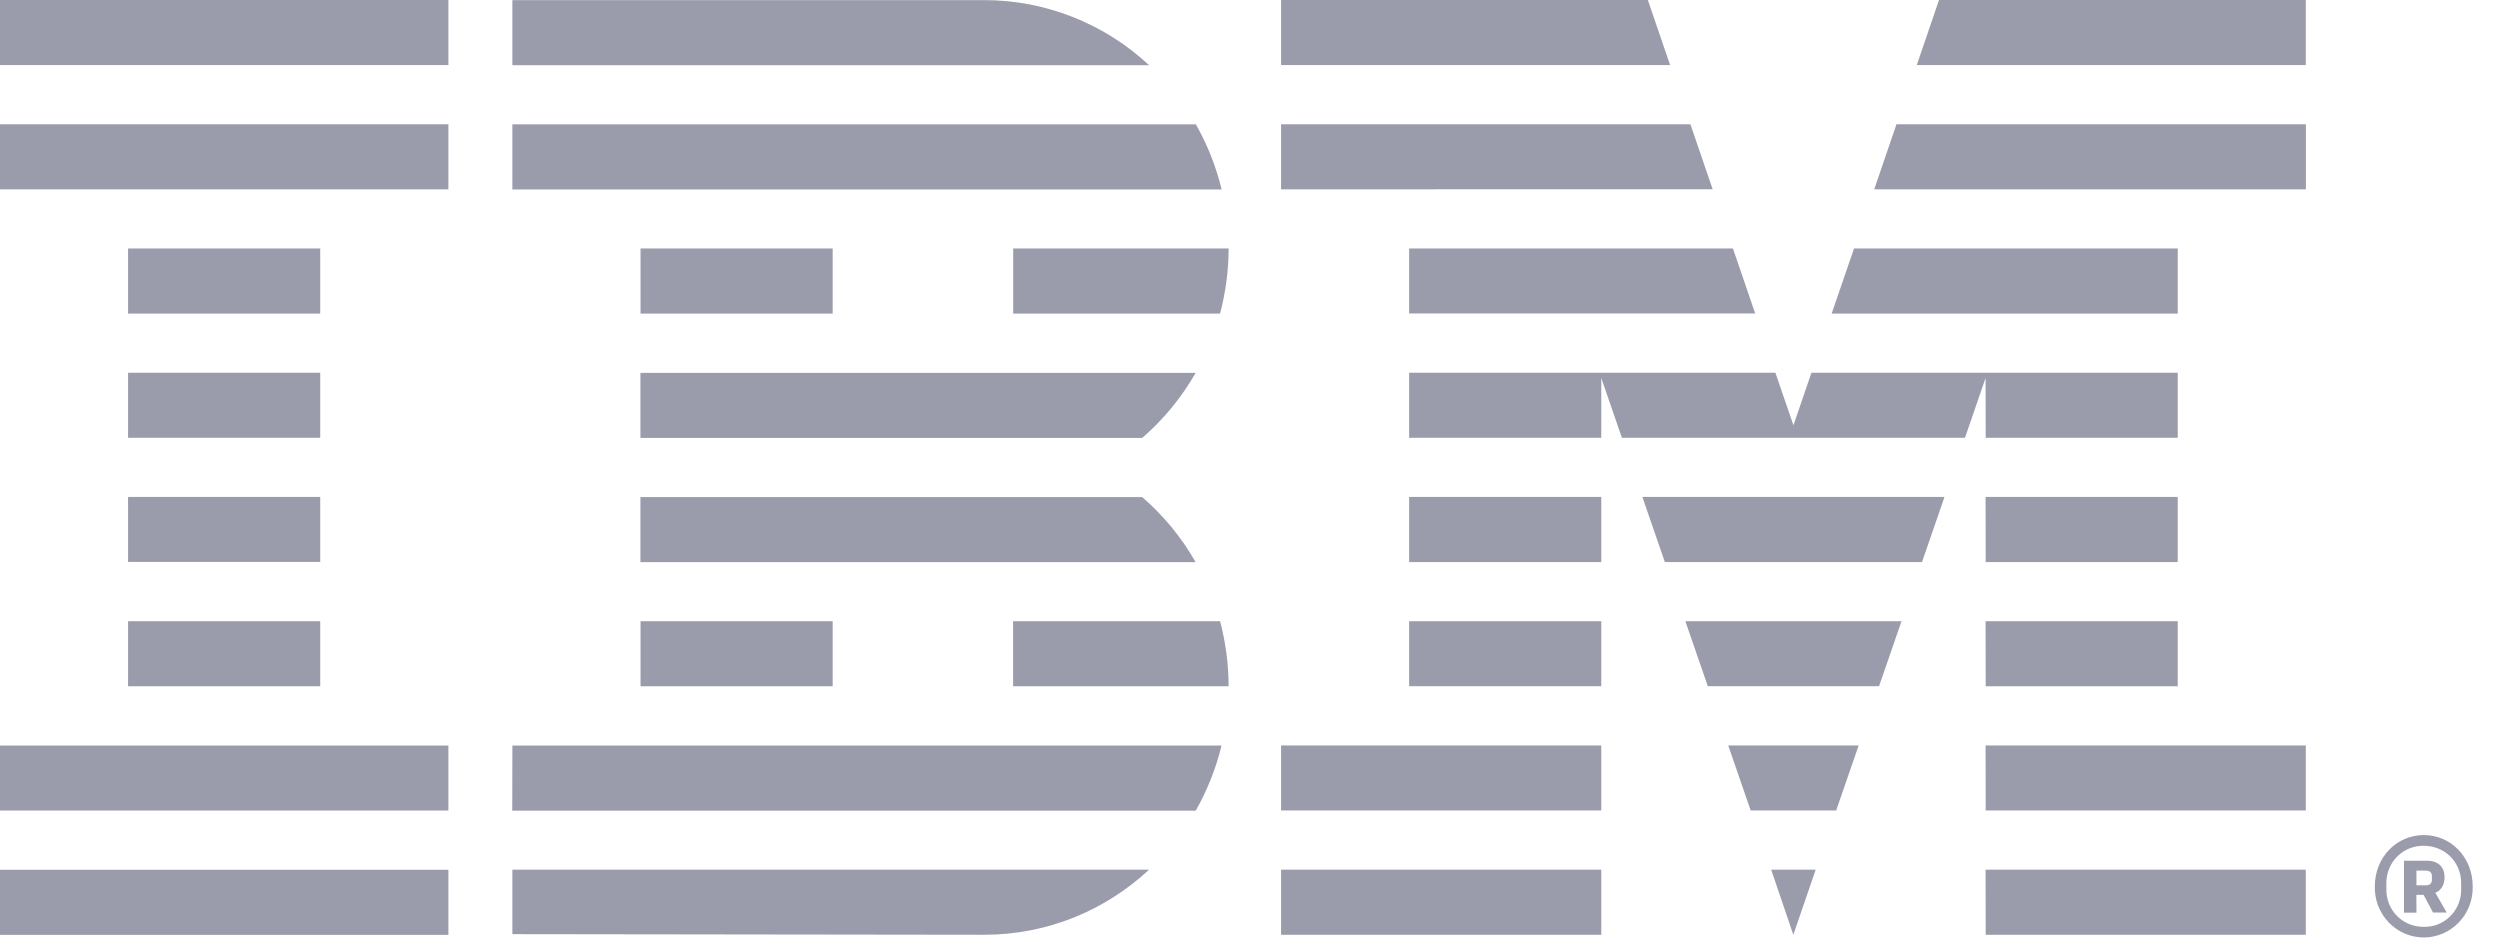
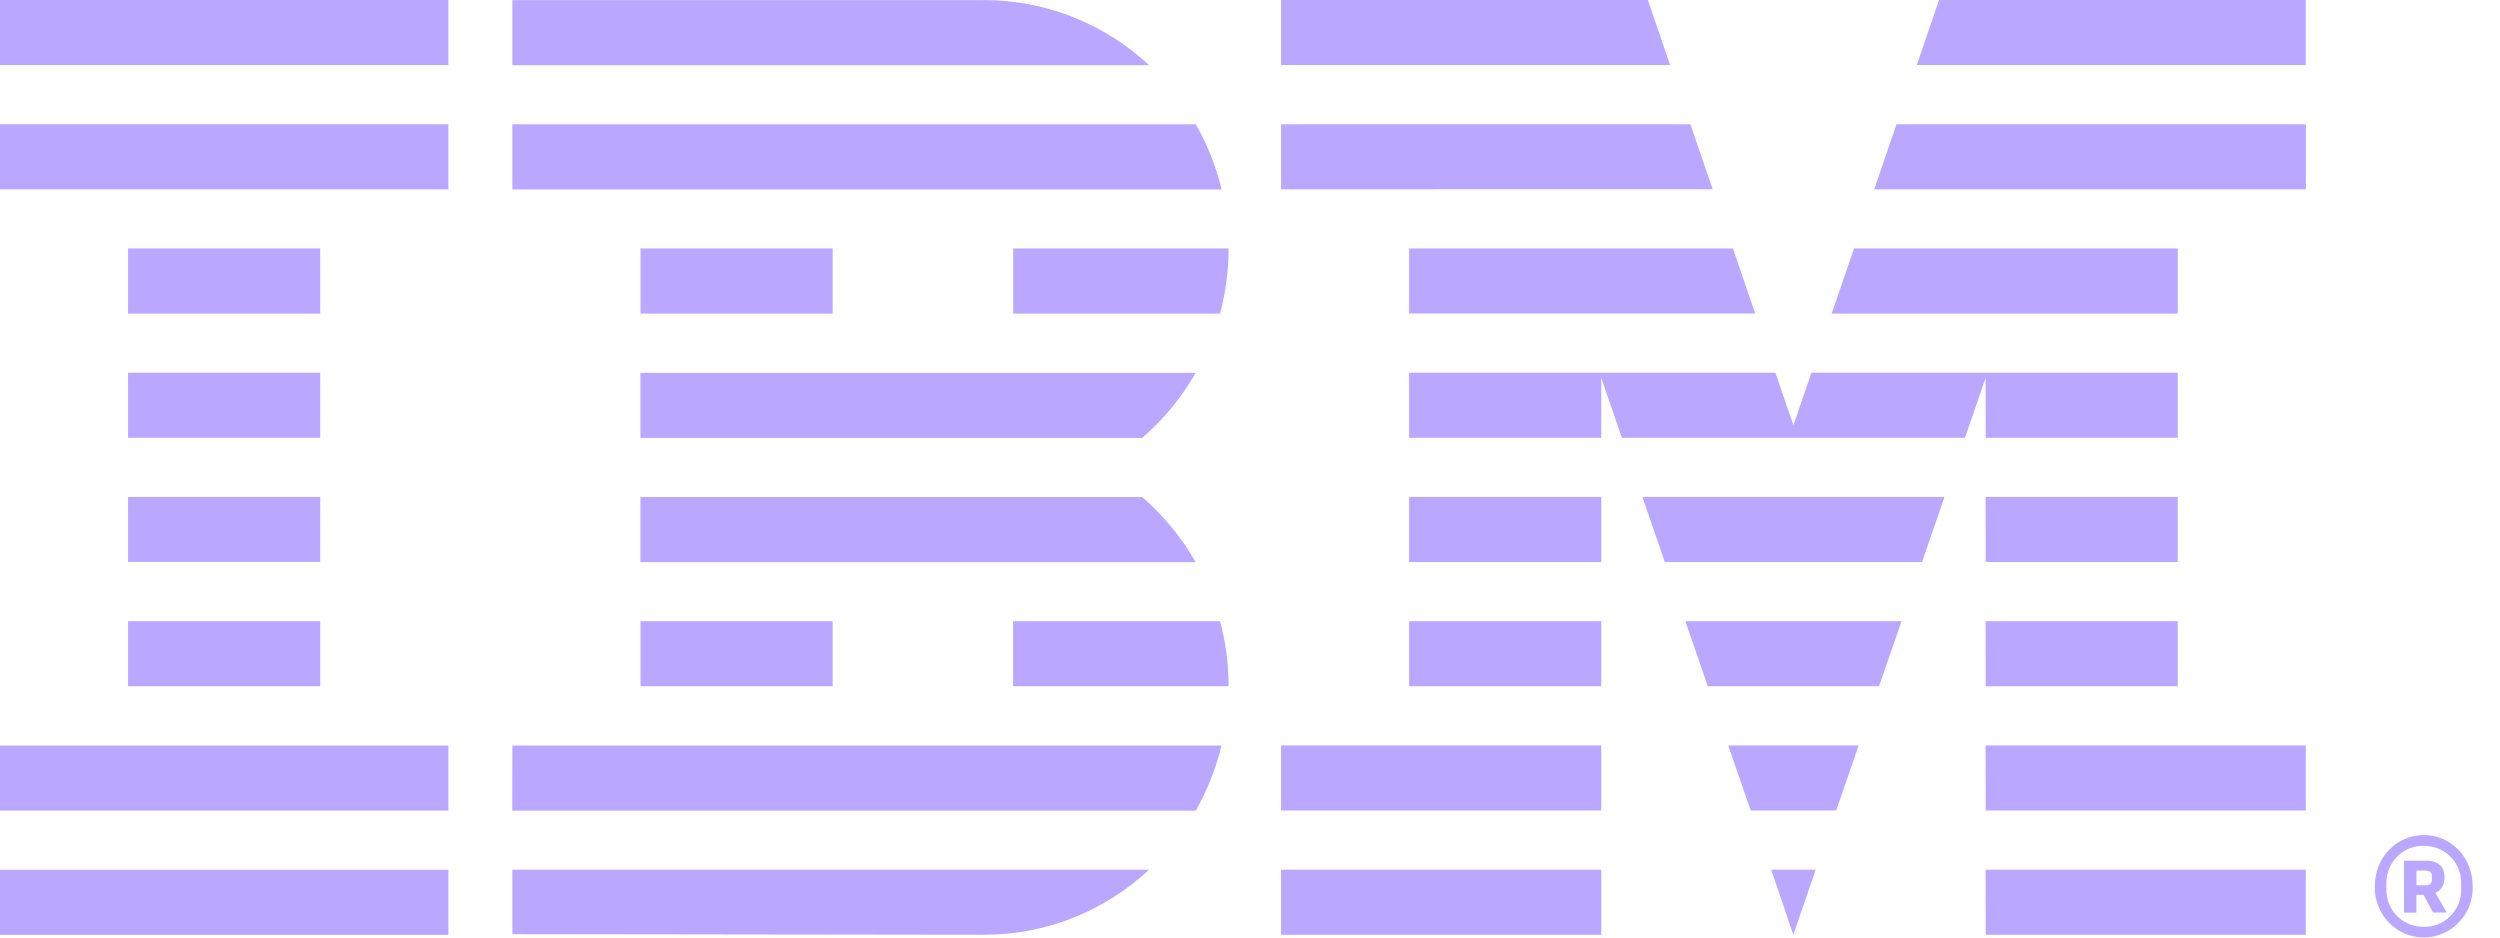
<svg xmlns="http://www.w3.org/2000/svg" width="112" height="42" viewBox="0 0 112 42" fill="none">
-   <path d="M108.673 39.663C108.848 39.663 108.949 39.584 108.949 39.416V39.247C108.949 39.084 108.848 39.004 108.673 39.004H108.257V39.659L108.673 39.663ZM108.257 40.888H107.699V38.56H108.737C109.254 38.56 109.517 38.869 109.517 39.294C109.517 39.663 109.351 39.897 109.102 39.995L109.614 40.883H109L108.576 40.089H108.253L108.257 40.888ZM110.26 39.85V39.56C110.26 38.626 109.536 37.892 108.585 37.892C108.366 37.887 108.148 37.927 107.944 38.008C107.741 38.09 107.555 38.212 107.399 38.368C107.243 38.523 107.119 38.709 107.035 38.914C106.951 39.119 106.908 39.339 106.909 39.56V39.85C106.909 40.785 107.629 41.523 108.585 41.523C108.804 41.528 109.022 41.489 109.227 41.407C109.43 41.325 109.616 41.202 109.772 41.046C109.929 40.89 110.052 40.704 110.136 40.498C110.22 40.293 110.262 40.072 110.26 39.85ZM106.392 39.71C106.392 38.401 107.371 37.411 108.585 37.411C109.803 37.411 110.777 38.406 110.777 39.705C110.786 40.003 110.736 40.299 110.629 40.576C110.523 40.854 110.363 41.107 110.159 41.321C109.955 41.535 109.71 41.705 109.44 41.822C109.169 41.938 108.879 41.999 108.585 42C108.291 41.999 108.001 41.938 107.731 41.822C107.461 41.706 107.217 41.536 107.012 41.322C106.808 41.109 106.648 40.856 106.542 40.58C106.435 40.303 106.384 40.007 106.392 39.71ZM74.821 2.916L73.824 0H57.392V2.916H74.821ZM76.727 8.478L75.73 5.566H57.392V8.482L76.727 8.478ZM88.959 41.878H103.3V38.962H88.954L88.959 41.878ZM88.959 36.308H103.3V33.396H88.954L88.959 36.308ZM88.959 30.746H97.563V27.83H88.954L88.959 30.746ZM88.959 25.18H97.563V22.264H88.954L88.959 25.18ZM88.959 19.614H97.563V16.698H81.153L80.346 19.053L79.538 16.698H63.129V19.614H71.737V16.932L72.661 19.614H88.031L88.954 16.932L88.959 19.614ZM97.563 11.132H83.06L82.058 14.048H97.563V11.132ZM63.129 25.18H71.737V22.264H63.129V25.18ZM63.129 30.742H71.737V27.83H63.129V30.742ZM57.392 36.308H71.737V33.396H57.392V36.308ZM57.392 41.878H71.737V38.962H57.392V41.878ZM86.868 0L85.871 2.916H103.3V0H86.868ZM83.965 8.482H103.304V5.566H84.962L83.965 8.482ZM63.129 14.044H78.633L77.636 11.132H63.129V14.044ZM74.585 25.18H86.106L87.113 22.264H73.579L74.585 25.18ZM76.51 30.742H84.181L85.188 27.83H75.504L76.51 30.742ZM78.43 36.308H82.261L83.268 33.396H77.424L78.43 36.308ZM80.341 41.878L81.343 38.962H79.349L80.341 41.878ZM22.954 41.85L44.085 41.878C46.956 41.878 49.531 40.771 51.479 38.962H22.954V41.85ZM45.386 27.83V30.746H55.042C55.042 29.737 54.904 28.76 54.659 27.83H45.386ZM28.696 30.746H37.304V27.83H28.696V30.746ZM45.391 14.048H54.659C54.904 13.118 55.042 12.142 55.042 11.132H45.391V14.048ZM28.696 14.048H37.304V11.132H28.696V14.048ZM44.08 0.005H22.954V2.921H51.479C49.464 1.042 46.819 0.001 44.08 0.005ZM53.57 5.571H22.954V8.487H54.729C54.482 7.465 54.093 6.483 53.575 5.571H53.57ZM28.691 16.703V19.619H51.17C52.125 18.797 52.933 17.81 53.566 16.703H28.691ZM51.17 22.269H28.691V25.185H53.566C52.937 24.082 52.127 23.096 51.17 22.269ZM22.949 36.317H53.57C54.078 35.415 54.475 34.438 54.724 33.401H22.954L22.949 36.317ZM0 2.916H20.088V0H0V2.916ZM0 8.482H20.088V5.566H0V8.482ZM5.737 14.048H14.346V11.132H5.737V14.048ZM5.737 19.614H14.346V16.698H5.737V19.614ZM5.737 25.176H14.346V22.264H5.737V25.176ZM5.737 30.746H14.346V27.83H5.737V30.746ZM0 36.312H20.088V33.401H0V36.312ZM0 41.883H20.088V38.967H0V41.883Z" fill="#9A9CAC" />
+   <path d="M108.673 39.663C108.848 39.663 108.949 39.584 108.949 39.416V39.247C108.949 39.084 108.848 39.004 108.673 39.004H108.257V39.659L108.673 39.663ZM108.257 40.888H107.699V38.56H108.737C109.254 38.56 109.517 38.869 109.517 39.294C109.517 39.663 109.351 39.897 109.102 39.995L109.614 40.883H109L108.576 40.089H108.253L108.257 40.888ZM110.26 39.85V39.56C110.26 38.626 109.536 37.892 108.585 37.892C108.366 37.887 108.148 37.927 107.944 38.008C107.741 38.09 107.555 38.212 107.399 38.368C107.243 38.523 107.119 38.709 107.035 38.914C106.951 39.119 106.908 39.339 106.909 39.56V39.85C106.909 40.785 107.629 41.523 108.585 41.523C108.804 41.528 109.022 41.489 109.227 41.407C109.43 41.325 109.616 41.202 109.772 41.046C109.929 40.89 110.052 40.704 110.136 40.498C110.22 40.293 110.262 40.072 110.26 39.85ZM106.392 39.71C106.392 38.401 107.371 37.411 108.585 37.411C109.803 37.411 110.777 38.406 110.777 39.705C110.786 40.003 110.736 40.299 110.629 40.576C110.523 40.854 110.363 41.107 110.159 41.321C109.955 41.535 109.71 41.705 109.44 41.822C109.169 41.938 108.879 41.999 108.585 42C108.291 41.999 108.001 41.938 107.731 41.822C107.461 41.706 107.217 41.536 107.012 41.322C106.808 41.109 106.648 40.856 106.542 40.58C106.435 40.303 106.384 40.007 106.392 39.71ZM74.821 2.916L73.824 0H57.392V2.916H74.821ZM76.727 8.478L75.73 5.566H57.392V8.482L76.727 8.478ZM88.959 41.878H103.3V38.962H88.954L88.959 41.878ZM88.959 36.308H103.3V33.396H88.954L88.959 36.308ZM88.959 30.746H97.563V27.83H88.954L88.959 30.746ZM88.959 25.18H97.563V22.264H88.954L88.959 25.18ZM88.959 19.614H97.563V16.698H81.153L80.346 19.053L79.538 16.698H63.129V19.614H71.737V16.932L72.661 19.614H88.031L88.954 16.932L88.959 19.614ZM97.563 11.132H83.06L82.058 14.048H97.563V11.132ZM63.129 25.18H71.737V22.264H63.129V25.18ZM63.129 30.742H71.737V27.83H63.129V30.742ZM57.392 36.308H71.737V33.396H57.392V36.308ZM57.392 41.878H71.737V38.962H57.392V41.878ZM86.868 0L85.871 2.916H103.3V0H86.868ZM83.965 8.482H103.304V5.566H84.962L83.965 8.482ZM63.129 14.044H78.633L77.636 11.132H63.129V14.044ZM74.585 25.18H86.106L87.113 22.264H73.579L74.585 25.18ZM76.51 30.742H84.181L85.188 27.83H75.504L76.51 30.742ZM78.43 36.308H82.261L83.268 33.396H77.424L78.43 36.308ZM80.341 41.878L81.343 38.962H79.349L80.341 41.878ZM22.954 41.85L44.085 41.878C46.956 41.878 49.531 40.771 51.479 38.962H22.954V41.85ZM45.386 27.83V30.746H55.042C55.042 29.737 54.904 28.76 54.659 27.83H45.386ZM28.696 30.746H37.304V27.83H28.696V30.746ZM45.391 14.048H54.659C54.904 13.118 55.042 12.142 55.042 11.132H45.391V14.048ZM28.696 14.048H37.304V11.132H28.696V14.048ZM44.08 0.005H22.954V2.921H51.479C49.464 1.042 46.819 0.001 44.08 0.005ZM53.57 5.571H22.954V8.487H54.729C54.482 7.465 54.093 6.483 53.575 5.571H53.57ZM28.691 16.703V19.619H51.17C52.125 18.797 52.933 17.81 53.566 16.703H28.691ZM51.17 22.269H28.691V25.185H53.566C52.937 24.082 52.127 23.096 51.17 22.269ZM22.949 36.317H53.57C54.078 35.415 54.475 34.438 54.724 33.401H22.954L22.949 36.317ZM0 2.916H20.088V0H0V2.916ZM0 8.482H20.088V5.566H0V8.482ZM5.737 14.048H14.346V11.132H5.737V14.048ZM5.737 19.614H14.346V16.698H5.737V19.614ZM5.737 25.176H14.346V22.264H5.737V25.176ZM5.737 30.746H14.346V27.83H5.737V30.746ZM0 36.312H20.088V33.401H0V36.312ZM0 41.883H20.088V38.967H0V41.883Z" fill="#baa7ff" />
</svg>
